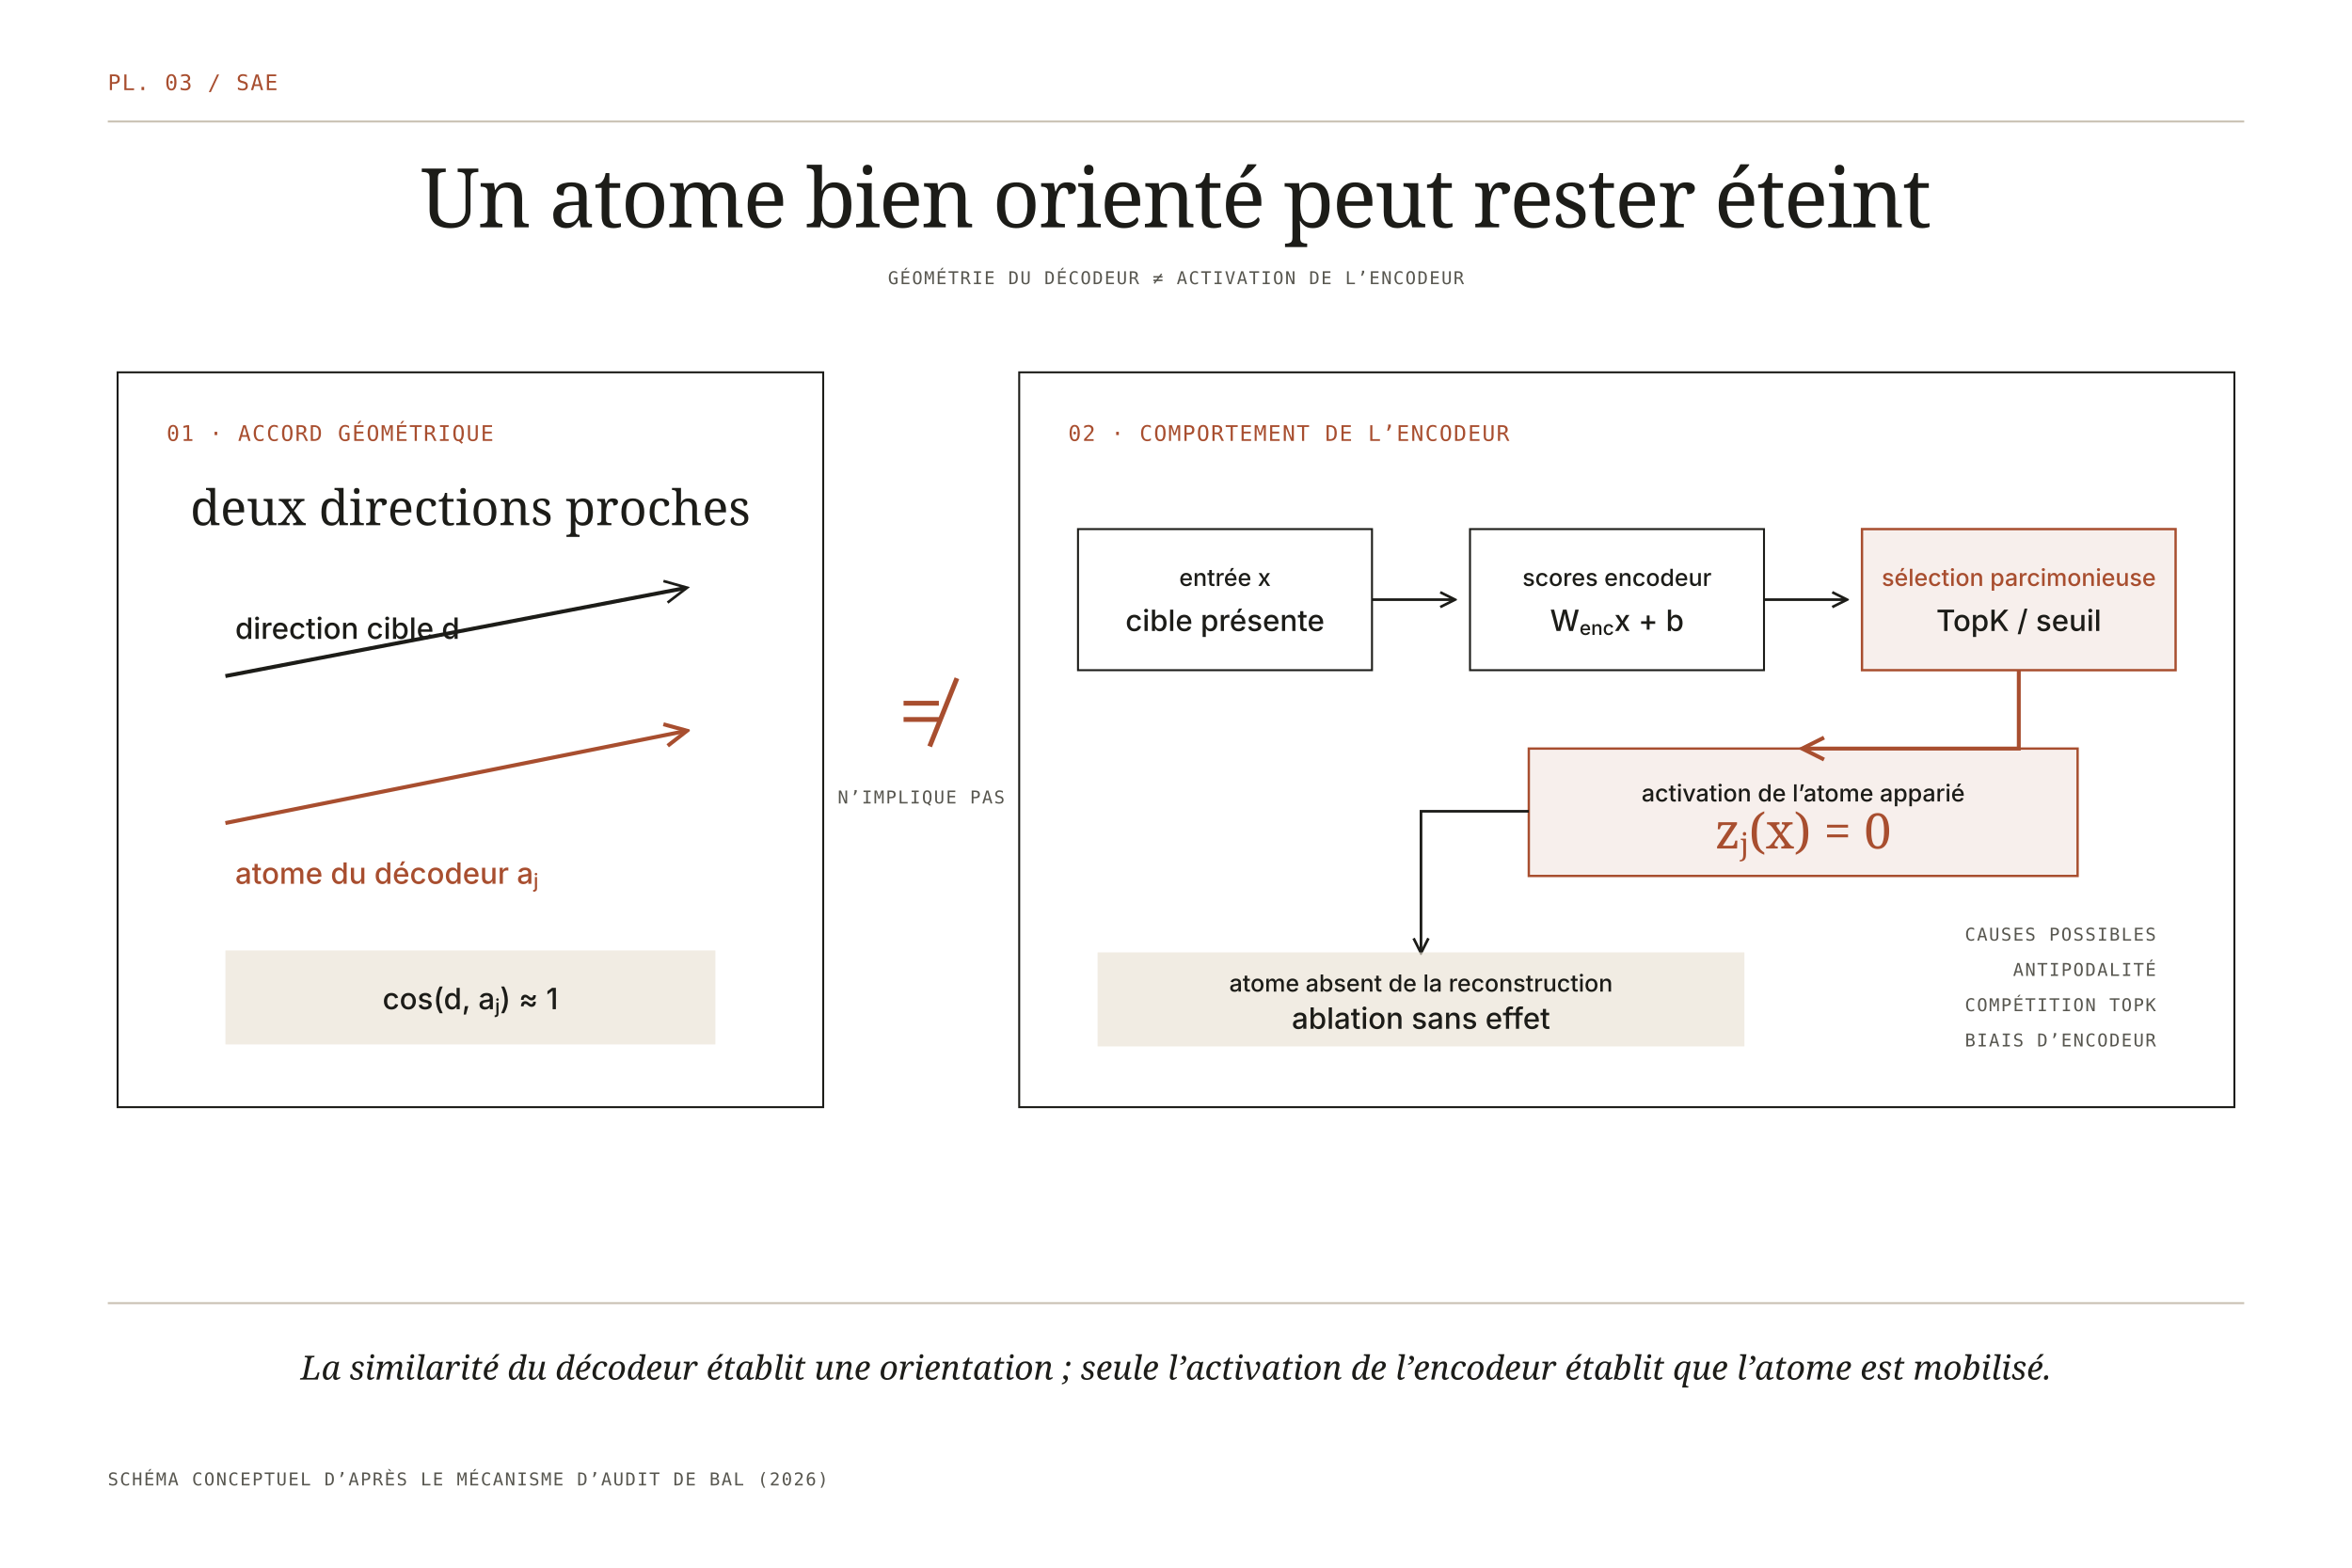
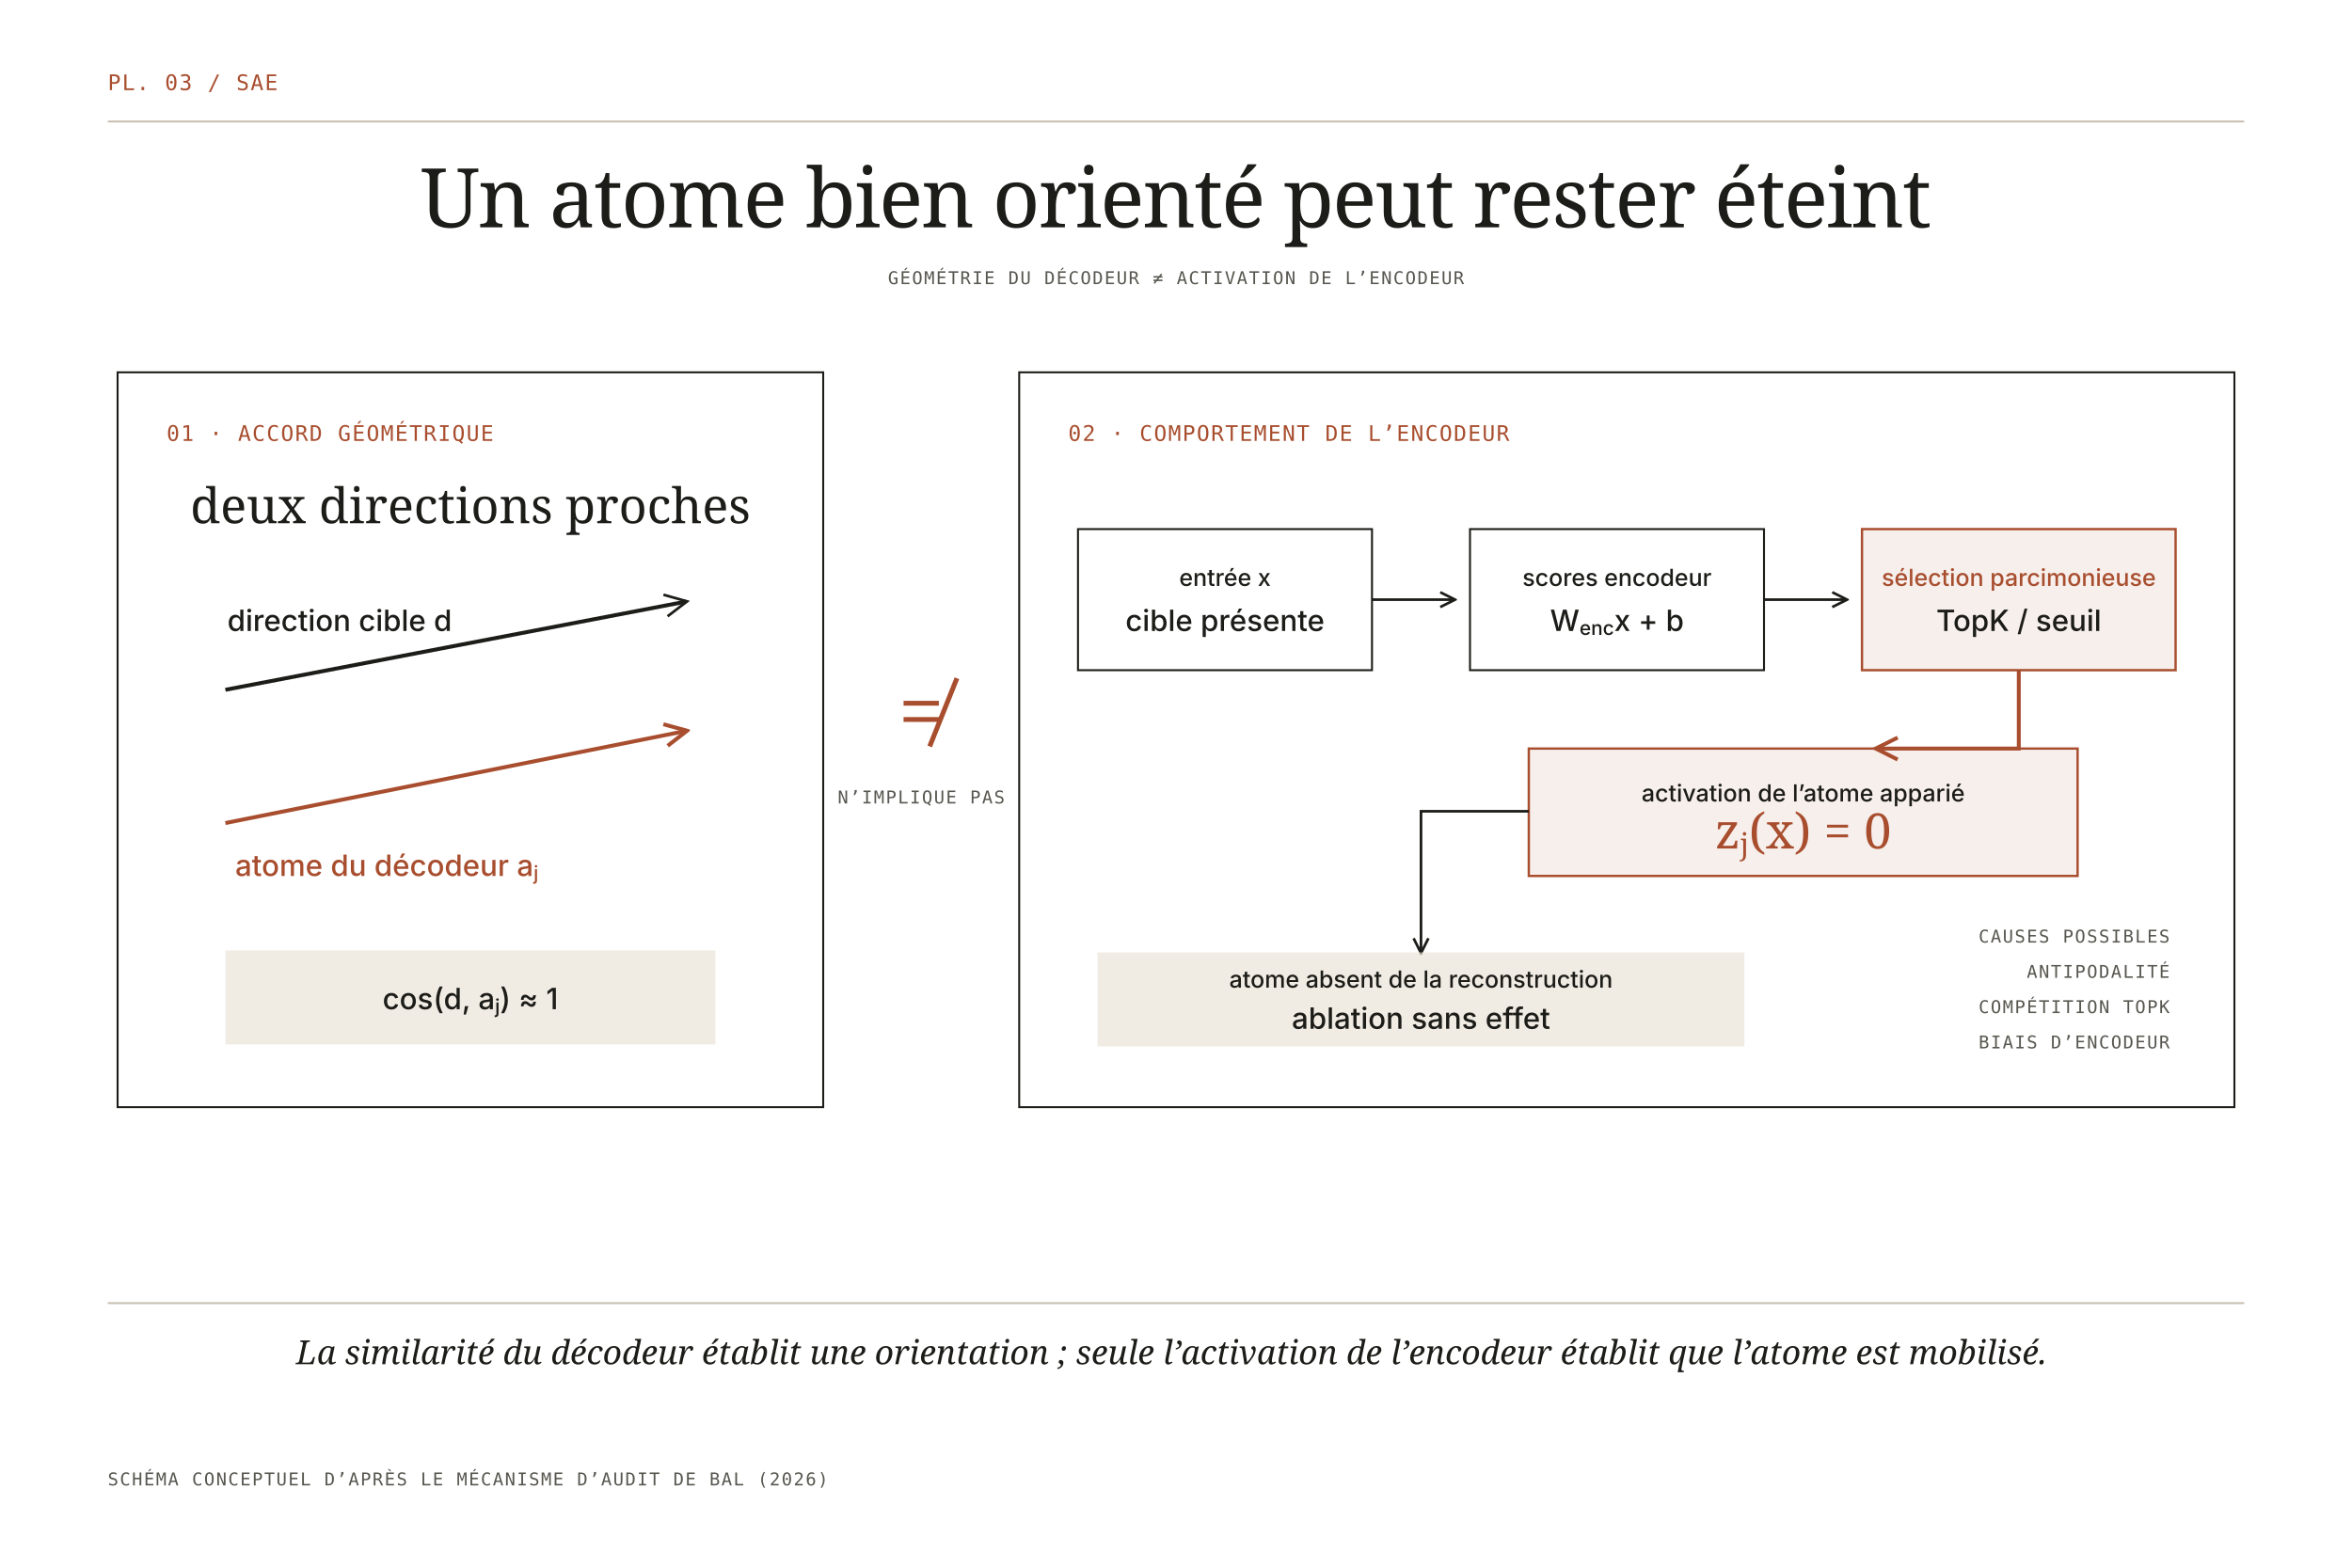
<svg xmlns="http://www.w3.org/2000/svg" class="cm-diagram cm-note-pl03-sae-geometrie-causalite" viewBox="0 0 1200 800" role="img" aria-labelledby="pl03-sae-geometrie-causalite-title pl03-sae-geometrie-causalite-desc" preserveAspectRatio="xMidYMid meet">
  <style>
  .cm-note-pl03-sae-geometrie-causalite { color: var(--ink, #1c1c18); background: transparent; }
  .cm-note-pl03-sae-geometrie-causalite text { fill: var(--ink, #1c1c18); }
  .cm-note-pl03-sae-geometrie-causalite .ink { fill: none; stroke: var(--ink, #1c1c18); stroke-width: 1.35; vector-effect: non-scaling-stroke; }
  .cm-note-pl03-sae-geometrie-causalite .ink-heavy { fill: none; stroke: var(--ink, #1c1c18); stroke-width: 2; vector-effect: non-scaling-stroke; }
  .cm-note-pl03-sae-geometrie-causalite .line { fill: none; stroke: var(--line, #c9c1b3); stroke-width: 1; vector-effect: non-scaling-stroke; }
  .cm-note-pl03-sae-geometrie-causalite .oxide { fill: none; stroke: var(--oxide, #a84e2f); stroke-width: 2; vector-effect: non-scaling-stroke; }
  .cm-note-pl03-sae-geometrie-causalite .oxide-fill { fill: var(--oxide, #a84e2f); stroke: none; }
  .cm-note-pl03-sae-geometrie-causalite .wash { fill: var(--paper-deep, #e8e0d2); fill-opacity: .62; stroke: none; }
  .cm-note-pl03-sae-geometrie-causalite .card { fill: none; stroke: var(--ink, #1c1c18); stroke-width: 1; vector-effect: non-scaling-stroke; }
  .cm-note-pl03-sae-geometrie-causalite .accent-card { fill: var(--oxide, #a84e2f); fill-opacity: .09; stroke: var(--oxide, #a84e2f); stroke-width: 1.2; vector-effect: non-scaling-stroke; }
  .cm-note-pl03-sae-geometrie-causalite .title { font: 500 42px/1.1 "Newsreader", Georgia, serif; letter-spacing: -0.02em; }
  .cm-note-pl03-sae-geometrie-causalite .subtitle { font: 500 25px/1.2 "Newsreader", Georgia, serif; }
  .cm-note-pl03-sae-geometrie-causalite .label { font: 500 15px/1.3 "Inter", Arial, sans-serif; }
  .cm-note-pl03-sae-geometrie-causalite .small { font: 500 12px/1.35 "Inter", Arial, sans-serif; }
  .cm-note-pl03-sae-geometrie-causalite .mono { font: 500 11px/1.3 "IBM Plex Mono", monospace; letter-spacing: .06em; }
  .cm-note-pl03-sae-geometrie-causalite .mono-small { font: 500 9px/1.3 "IBM Plex Mono", monospace; letter-spacing: .08em; }
  .cm-note-pl03-sae-geometrie-causalite .caption { font: 400 17px/1.4 "Newsreader", Georgia, serif; font-style: italic; }
  .cm-note-pl03-sae-geometrie-causalite .muted { fill: var(--graphite, #57564f); }
  .cm-note-pl03-sae-geometrie-causalite .accent { fill: var(--oxide, #a84e2f); }
  .cm-note-pl03-sae-geometrie-causalite .center { text-anchor: middle; }
</style>
  <defs>
    <marker id="pl03-sae-geometrie-causalite-arrow-ink" viewBox="0 0 10 10" refX="8.6" refY="5" markerWidth="7" markerHeight="7" orient="auto-start-reverse">
      <path d="M1 1l8 4-8 4" class="ink" />
    </marker>
    <marker id="pl03-sae-geometrie-causalite-arrow-oxide" viewBox="0 0 10 10" refX="8.6" refY="5" markerWidth="7" markerHeight="7" orient="auto-start-reverse">
      <path d="M1 1l8 4-8 4" class="oxide" />
    </marker>
  </defs>
-   <text x="55" y="46" class="mono accent">PL. 03 / SAE</text>
+   <text x="55" y="46" class="mono accent" style="white-space: pre;">PL. 03 / SAE</text>
  <line x1="55" y1="62" x2="1145" y2="62" class="line" />
-   <text x="600" y="116" class="title center">Un atome bien orienté peut rester éteint</text>
-   <text x="600" y="145" class="mono-small muted center">GÉOMÉTRIE DU DÉCODEUR ≠ ACTIVATION DE L’ENCODEUR</text>
+   <text x="600" y="116" class="title center" style="white-space: pre;">Un atome bien orienté peut rester éteint</text>
+   <text x="600" y="145" class="mono-small muted center" style="white-space: pre;">GÉOMÉTRIE DU DÉCODEUR ≠ ACTIVATION DE L’ENCODEUR</text>
  <rect x="60" y="190" width="360" height="375" class="card" />
-   <text x="85" y="225" class="mono accent">01 · ACCORD GÉOMÉTRIQUE</text>
-   <text x="240" y="268" class="subtitle center">deux directions proches</text>
-   <line x1="115" y1="345" x2="350" y2="300" class="ink-heavy" marker-end="url(#pl03-sae-geometrie-causalite-arrow-ink)" />
-   <text x="120" y="326" class="label">direction cible d</text>
+   <text x="85" y="225" class="mono accent" style="white-space: pre;">01 · ACCORD GÉOMÉTRIQUE</text>
+   <text x="240" y="267" class="subtitle center" style="white-space: pre; font-size: 25px;">deux directions proches</text>
+   <line x1="115" y1="352" x2="350" y2="307" class="ink-heavy" marker-end="url(#pl03-sae-geometrie-causalite-arrow-ink)" />
+   <text x="116" y="322" class="label" style="white-space: pre; font-size: 15px;">direction cible d</text>
  <line x1="115" y1="420" x2="350" y2="373" class="oxide" marker-end="url(#pl03-sae-geometrie-causalite-arrow-oxide)" />
-   <text x="120" y="451" class="label accent">atome du décodeur a<tspan baseline-shift="sub" font-size="10">j</tspan>
+   <text x="120" y="447" class="label accent" style="white-space: pre;">atome du décodeur a<tspan baseline-shift="sub" font-size="10" style="font-size: 10px; word-spacing: 0px;">j</tspan>
  </text>
  <rect x="115" y="485" width="250" height="48" class="wash" />
-   <text x="240" y="515" class="label center">cos(d, a<tspan baseline-shift="sub" font-size="10">j</tspan>) ≈ 1</text>
-   <text x="470" y="378" class="title accent center">≠</text>
-   <text x="470" y="410" class="mono-small muted center">N’IMPLIQUE PAS</text>
+   <text x="240" y="515" class="label center" style="white-space: pre;">cos(d, a<tspan baseline-shift="sub" font-size="10">j</tspan>) ≈ 1</text>
+   <text x="470" y="378" class="title accent center" style="white-space: pre;">≠</text>
+   <text x="470" y="410" class="mono-small muted center" style="white-space: pre;">N’IMPLIQUE PAS</text>
  <rect x="520" y="190" width="620" height="375" class="card" />
-   <text x="545" y="225" class="mono accent">02 · COMPORTEMENT DE L’ENCODEUR</text>
+   <text x="545" y="225" class="mono accent" style="white-space: pre;">02 · COMPORTEMENT DE L’ENCODEUR</text>
  <rect x="550" y="270" width="150" height="72" class="card" />
-   <text x="625" y="299" class="small center">entrée x</text>
-   <text x="625" y="322" class="label center">cible présente</text>
+   <text x="625" y="299" class="small center" style="white-space: pre;">entrée x</text>
+   <text x="625" y="322" class="label center" style="white-space: pre;">cible présente</text>
  <line x1="700" y1="306" x2="742" y2="306" class="ink" marker-end="url(#pl03-sae-geometrie-causalite-arrow-ink)" />
  <rect x="750" y="270" width="150" height="72" class="card" />
-   <text x="825" y="299" class="small center">scores encodeur</text>
-   <text x="825" y="322" class="label center">W<tspan baseline-shift="sub" font-size="10">enc</tspan>x + b</text>
+   <text x="825" y="299" class="small center" style="white-space: pre;">scores encodeur</text>
+   <text x="825" y="322" class="label center" style="white-space: pre;">W<tspan baseline-shift="sub" font-size="10">enc</tspan>x + b</text>
  <line x1="900" y1="306" x2="942" y2="306" class="ink" marker-end="url(#pl03-sae-geometrie-causalite-arrow-ink)" />
  <rect x="950" y="270" width="160" height="72" class="accent-card" />
-   <text x="1030" y="299" class="small center accent">sélection parcimonieuse</text>
-   <text x="1030" y="322" class="label center">TopK / seuil</text>
-   <path d="M1030 342V382H920" class="oxide" marker-end="url(#pl03-sae-geometrie-causalite-arrow-oxide)" />
+   <text x="1030" y="299" class="small center accent" style="white-space: pre;">sélection parcimonieuse</text>
+   <text x="1030" y="322" class="label center" style="white-space: pre;">TopK / seuil</text>
+   <path d="M 1030 342 L 1030 382 L 957.548 382" class="oxide" marker-end="url(#pl03-sae-geometrie-causalite-arrow-oxide)" style="" />
  <rect x="780" y="382" width="280" height="65" class="accent-card" />
-   <text x="920" y="409" class="small center">activation de l’atome apparié</text>
-   <text x="920" y="433" class="subtitle accent center">z<tspan baseline-shift="sub" font-size="15">j</tspan>(x) = 0</text>
+   <text x="920" y="409" class="small center" style="white-space: pre;">activation de l’atome apparié</text>
+   <text x="920" y="433" class="subtitle accent center" style="white-space: pre;">z<tspan baseline-shift="sub" font-size="15">j</tspan>(x) = 0</text>
  <path d="M780 414H725V486" class="ink" marker-end="url(#pl03-sae-geometrie-causalite-arrow-ink)" />
  <rect x="560" y="486" width="330" height="48" class="wash" />
-   <text x="725" y="506" class="small center">atome absent de la reconstruction</text>
-   <text x="725" y="525" class="label center">ablation sans effet</text>
-   <text x="1100" y="480" class="mono-small muted" text-anchor="end">CAUSES POSSIBLES</text>
-   <text x="1100" y="498" class="mono-small muted" text-anchor="end">ANTIPODALITÉ</text>
-   <text x="1100" y="516" class="mono-small muted" text-anchor="end">COMPÉTITION TOPK</text>
-   <text x="1100" y="534" class="mono-small muted" text-anchor="end">BIAIS D’ENCODEUR</text>
+   <text x="725" y="504" class="small center" style="white-space: pre; font-size: 12px;">atome absent de la reconstruction</text>
+   <text x="725" y="525" class="label center" style="white-space: pre;">ablation sans effet</text>
+   <text x="1107" y="481" class="mono-small muted" text-anchor="end" style="white-space: pre; font-size: 9px;">CAUSES POSSIBLES</text>
+   <text x="1107" y="499" class="mono-small muted" text-anchor="end" style="white-space: pre; font-size: 9px;">ANTIPODALITÉ</text>
+   <text x="1107" y="517" class="mono-small muted" text-anchor="end" style="white-space: pre; font-size: 9px;">COMPÉTITION TOPK</text>
+   <text x="1107" y="535" class="mono-small muted" text-anchor="end" style="white-space: pre; font-size: 9px;">BIAIS D’ENCODEUR</text>
  <line x1="55" y1="665" x2="1145" y2="665" class="line" />
-   <text x="600" y="704" class="caption center">La similarité du décodeur établit une orientation ; seule l’activation de l’encodeur établit que l’atome est mobilisé.</text>
-   <text x="55" y="758" class="mono-small muted">SCHÉMA CONCEPTUEL D’APRÈS LE MÉCANISME D’AUDIT DE BAL (2026)</text>
+   <text x="597.701" y="696.169" class="caption center" style="white-space: pre; font-size: 17px;">La similarité du décodeur établit une orientation ; seule l’activation de l’encodeur établit que l’atome est mobilisé.</text>
+   <text x="55" y="758" class="mono-small muted" style="white-space: pre;">SCHÉMA CONCEPTUEL D’APRÈS LE MÉCANISME D’AUDIT DE BAL (2026)</text>
</svg>
